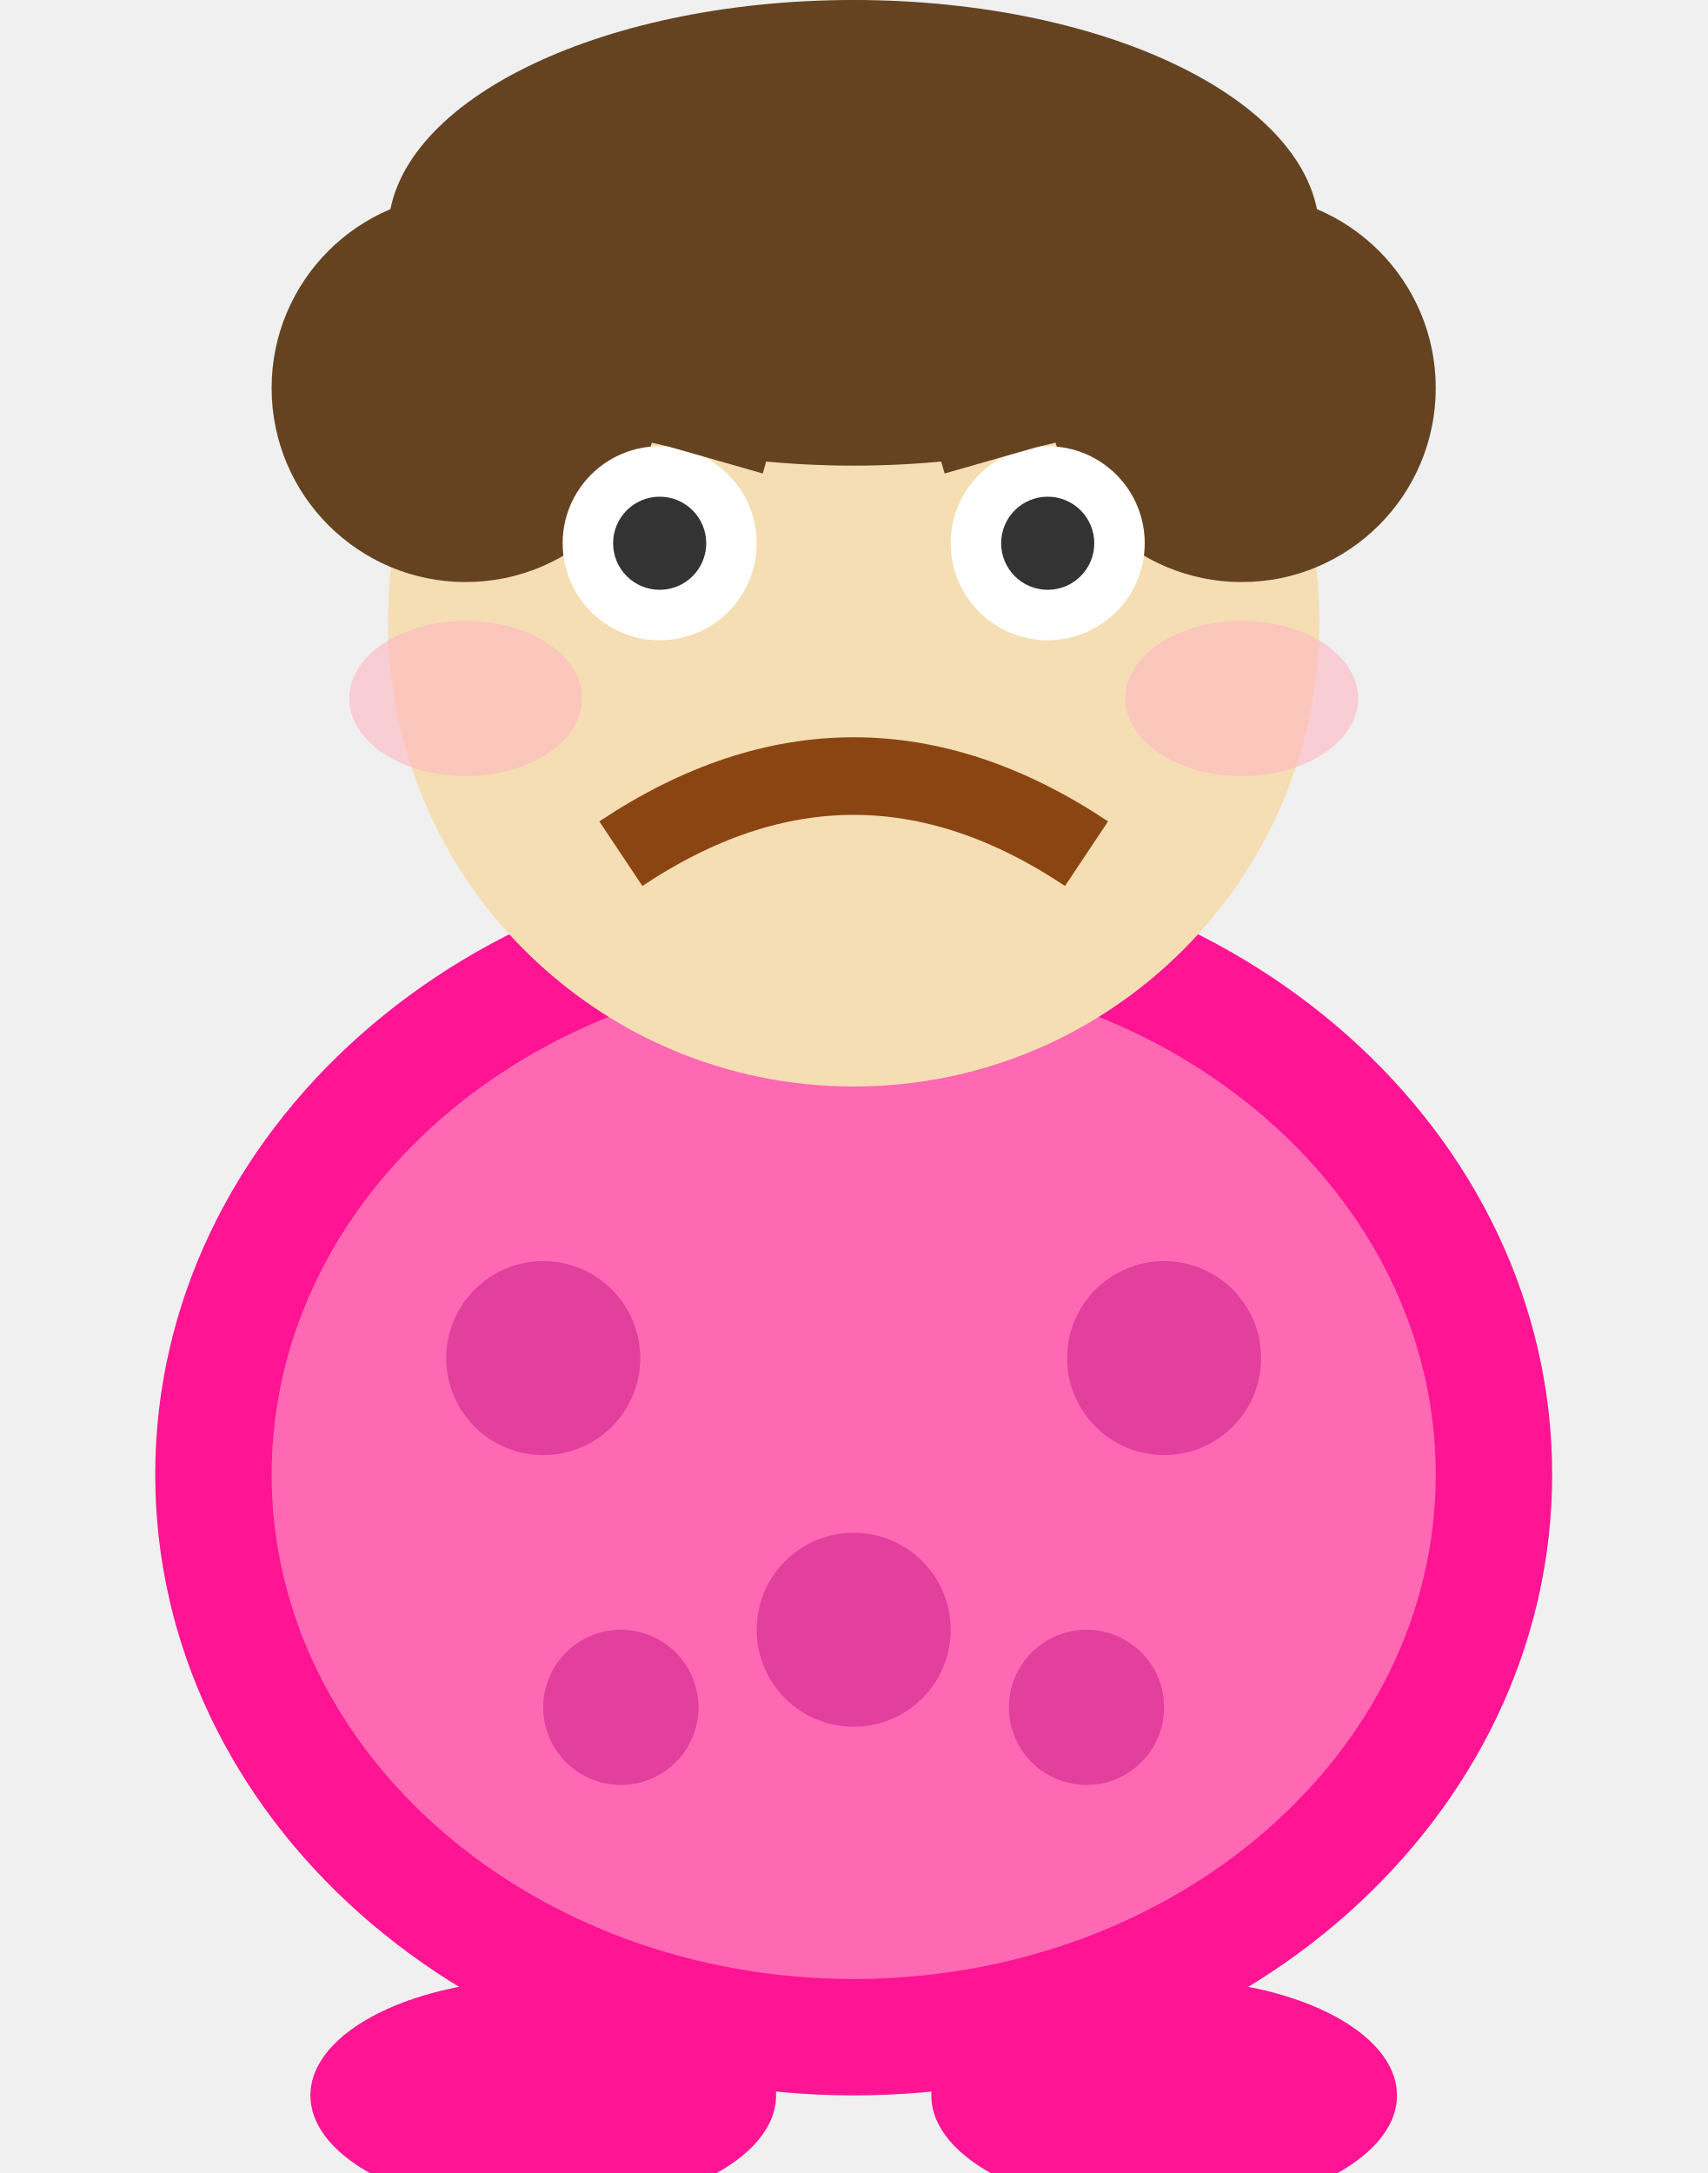
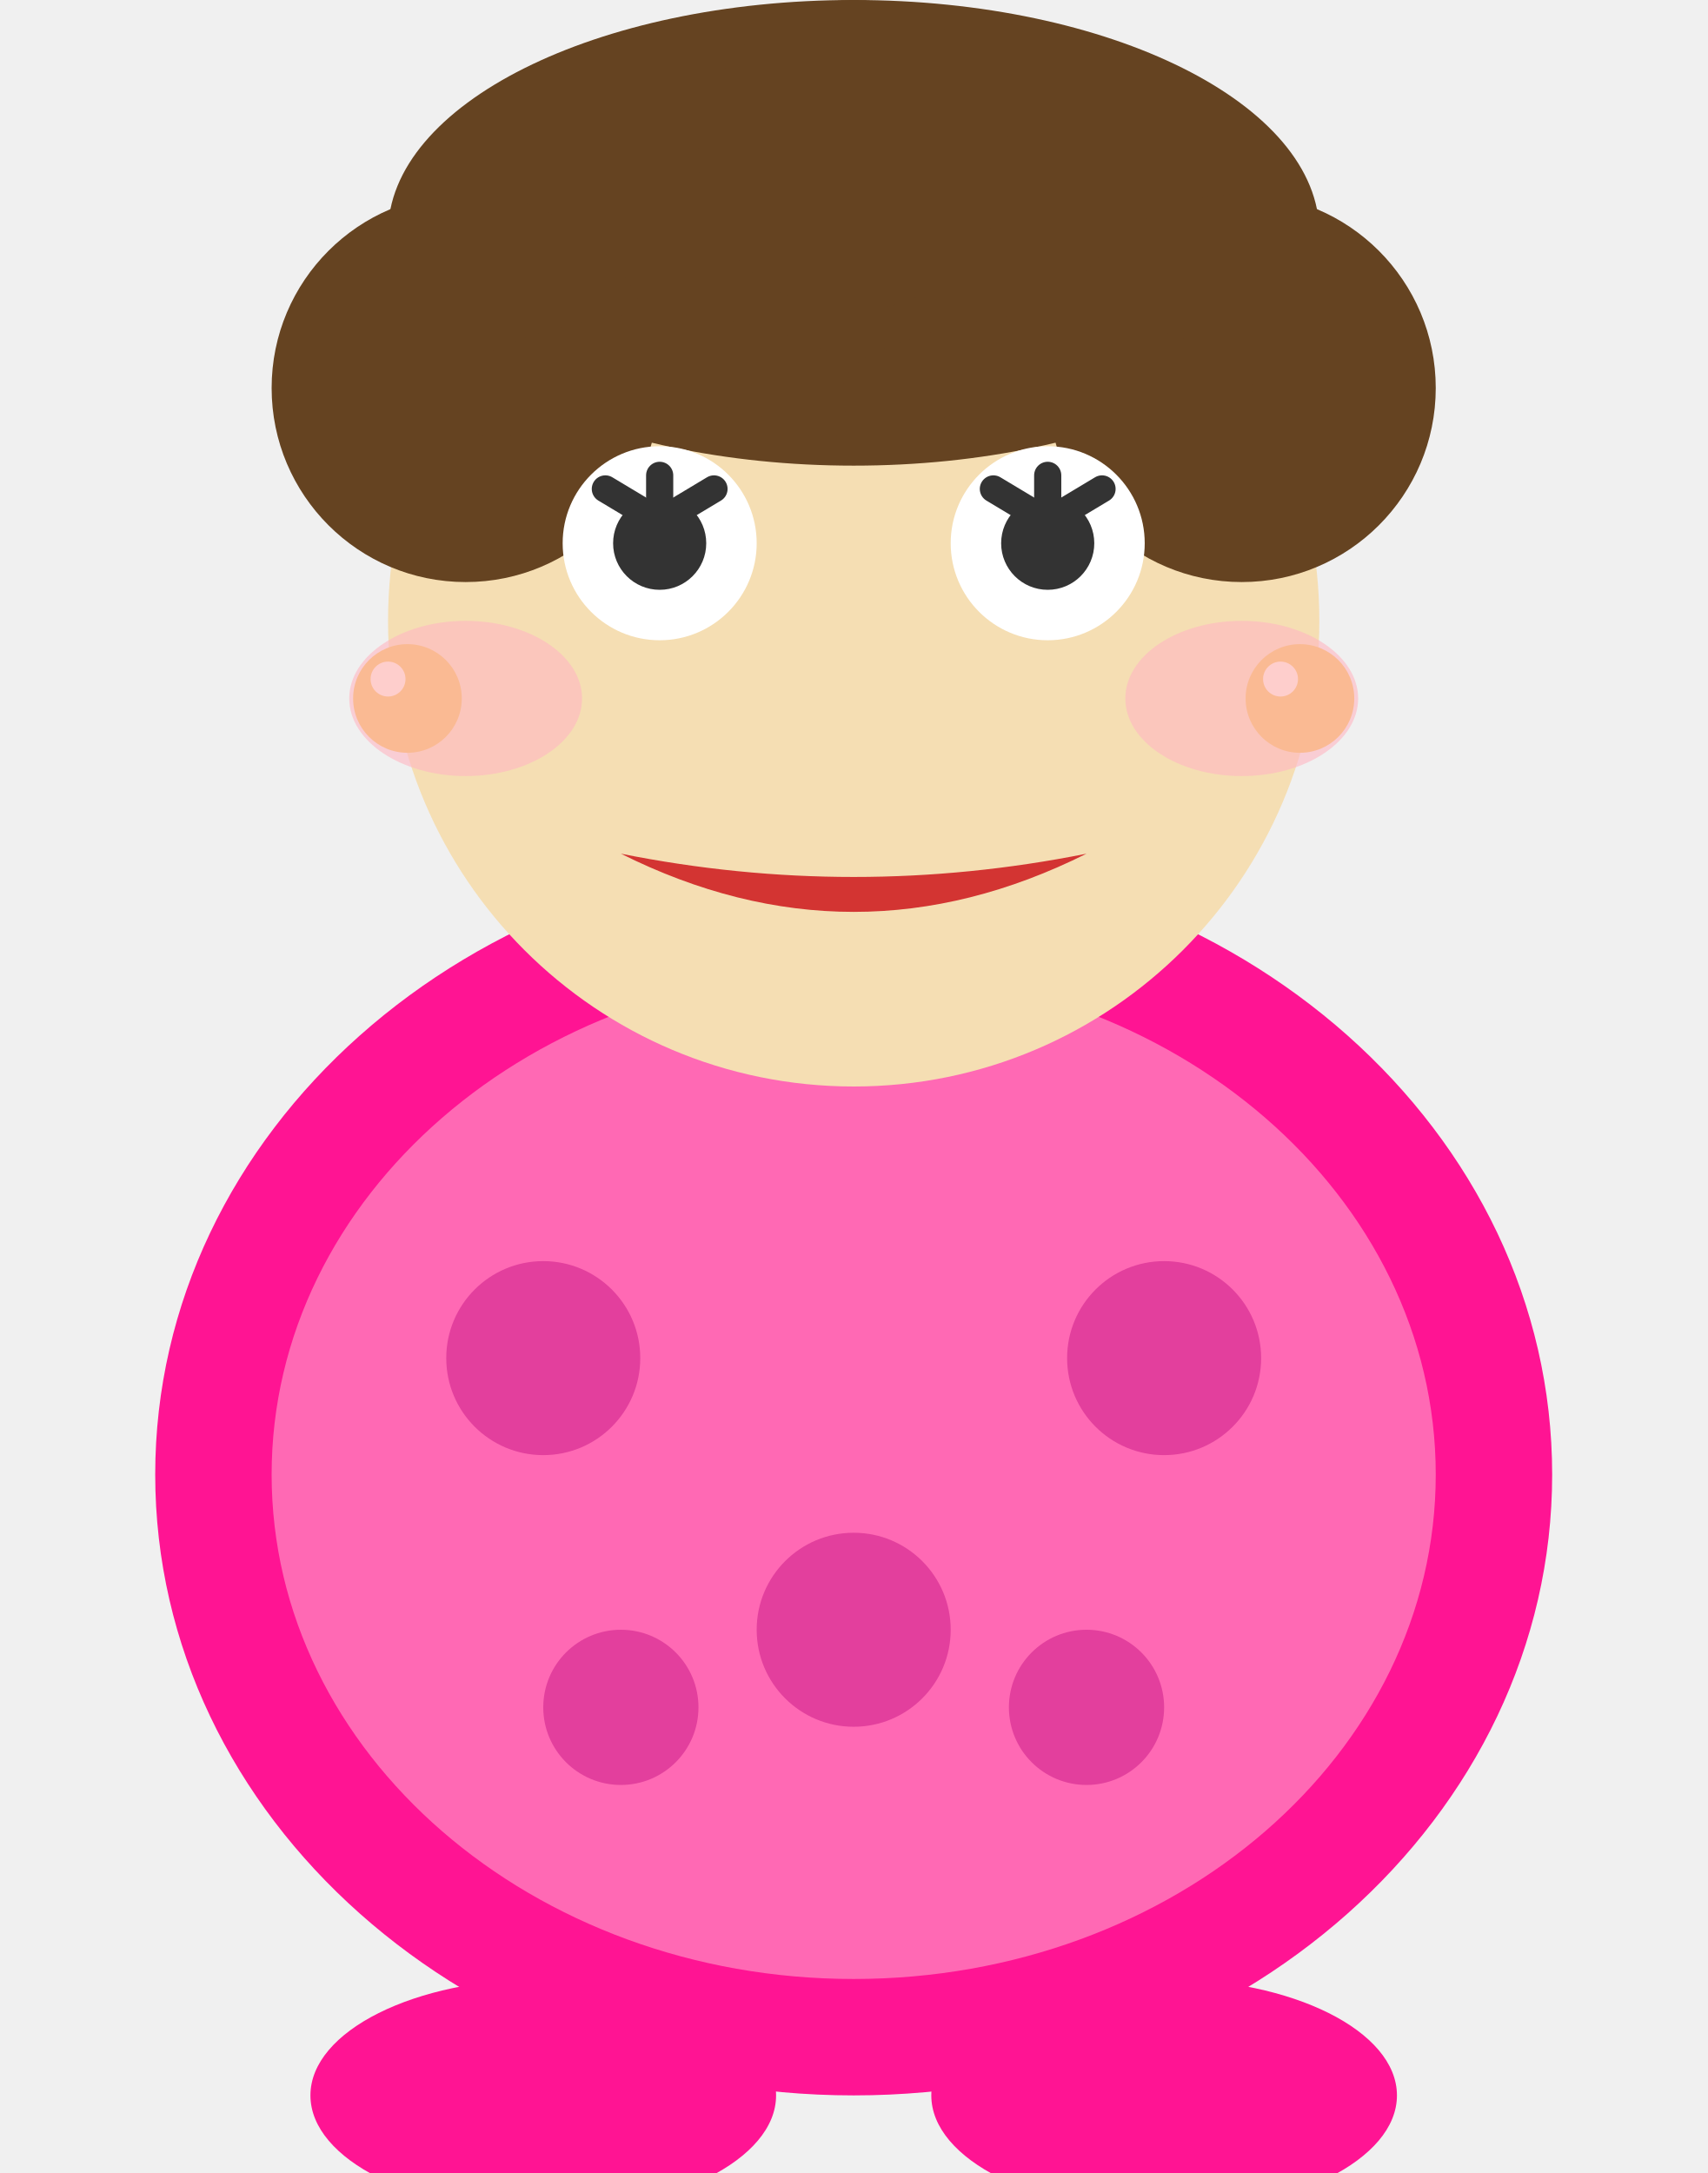
<svg xmlns="http://www.w3.org/2000/svg" viewBox="0 0 44 56">
  <ellipse cx="22" cy="38" rx="18" ry="16" fill="#ff1493" />
  <ellipse cx="22" cy="38" rx="15" ry="13" fill="#ff69b4" />
  <circle cx="14" cy="35" r="2.5" fill="#c71585" opacity="0.5" />
  <circle cx="30" cy="35" r="2.5" fill="#c71585" opacity="0.5" />
  <circle cx="22" cy="42" r="2.5" fill="#c71585" opacity="0.5" />
  <circle cx="16" cy="44" r="2" fill="#c71585" opacity="0.5" />
  <circle cx="28" cy="44" r="2" fill="#c71585" opacity="0.5" />
  <circle cx="22" cy="16" r="12" fill="#f5deb3" />
  <ellipse cx="22" cy="6" rx="12" ry="6" fill="#654321" />
  <circle cx="12" cy="10" r="5" fill="#654321" />
  <circle cx="32" cy="10" r="5" fill="#654321" />
  <circle cx="22" cy="4" r="4" fill="#654321" />
+   <circle cx="10.5" cy="18" r="1.4" fill="#f2c14e" />
+   <circle cx="33.5" cy="18" r="1.4" fill="#f2c14e" />
+   <circle cx="10.0" cy="17.5" r="0.45" fill="#fff" opacity="0.8" />
+   <circle cx="33.0" cy="17.5" r="0.45" fill="#fff" opacity="0.8" />
  <circle cx="17" cy="14" r="2.5" fill="white" />
  <circle cx="27" cy="14" r="2.5" fill="white" />
  <circle cx="17" cy="14" r="1.2" fill="#333" />
  <circle cx="27" cy="14" r="1.2" fill="#333" />
-   <line x1="13" y1="9" x2="20" y2="11" stroke="#654321" stroke-width="2.5" />
-   <line x1="31" y1="9" x2="24" y2="11" stroke="#654321" stroke-width="2.5" />
-   <path d="M16,22 Q22,18 28,22" fill="none" stroke="#8b4513" stroke-width="2" />
+   <line x1="15.6" y1="12.6" x2="16.6" y2="13.2" stroke="#333" stroke-width="0.7" stroke-linecap="round" />
+   <line x1="17" y1="12.25" x2="17" y2="13.0" stroke="#333" stroke-width="0.7" stroke-linecap="round" />
+   <line x1="18.4" y1="12.6" x2="17.4" y2="13.2" stroke="#333" stroke-width="0.7" stroke-linecap="round" />
+   <line x1="25.6" y1="12.6" x2="26.6" y2="13.2" stroke="#333" stroke-width="0.7" stroke-linecap="round" />
+   <line x1="27" y1="12.25" x2="27" y2="13.0" stroke="#333" stroke-width="0.7" stroke-linecap="round" />
+   <line x1="28.4" y1="12.6" x2="27.4" y2="13.2" stroke="#333" stroke-width="0.7" stroke-linecap="round" />
+   <path d="M12.8 10.2 Q17 8.2 21.2 10.2" fill="none" stroke="#654321" stroke-width="2.2" stroke-linecap="round" />
+   <path d="M22.8 10.2 Q27 8.2 31.2 10.2" fill="none" stroke="#654321" stroke-width="2.2" stroke-linecap="round" />
+   <path d="M16 22 Q22 25 28 22 Q22 23.2 16 22 Z" fill="#d12c2c" opacity="0.95" />
  <ellipse cx="12" cy="18" rx="3" ry="2" fill="#ffb6c1" opacity="0.6" />
  <ellipse cx="32" cy="18" rx="3" ry="2" fill="#ffb6c1" opacity="0.6" />
  <ellipse cx="14" cy="54" rx="6" ry="3" fill="#ff1493" />
  <ellipse cx="30" cy="54" rx="6" ry="3" fill="#ff1493" />
</svg>
